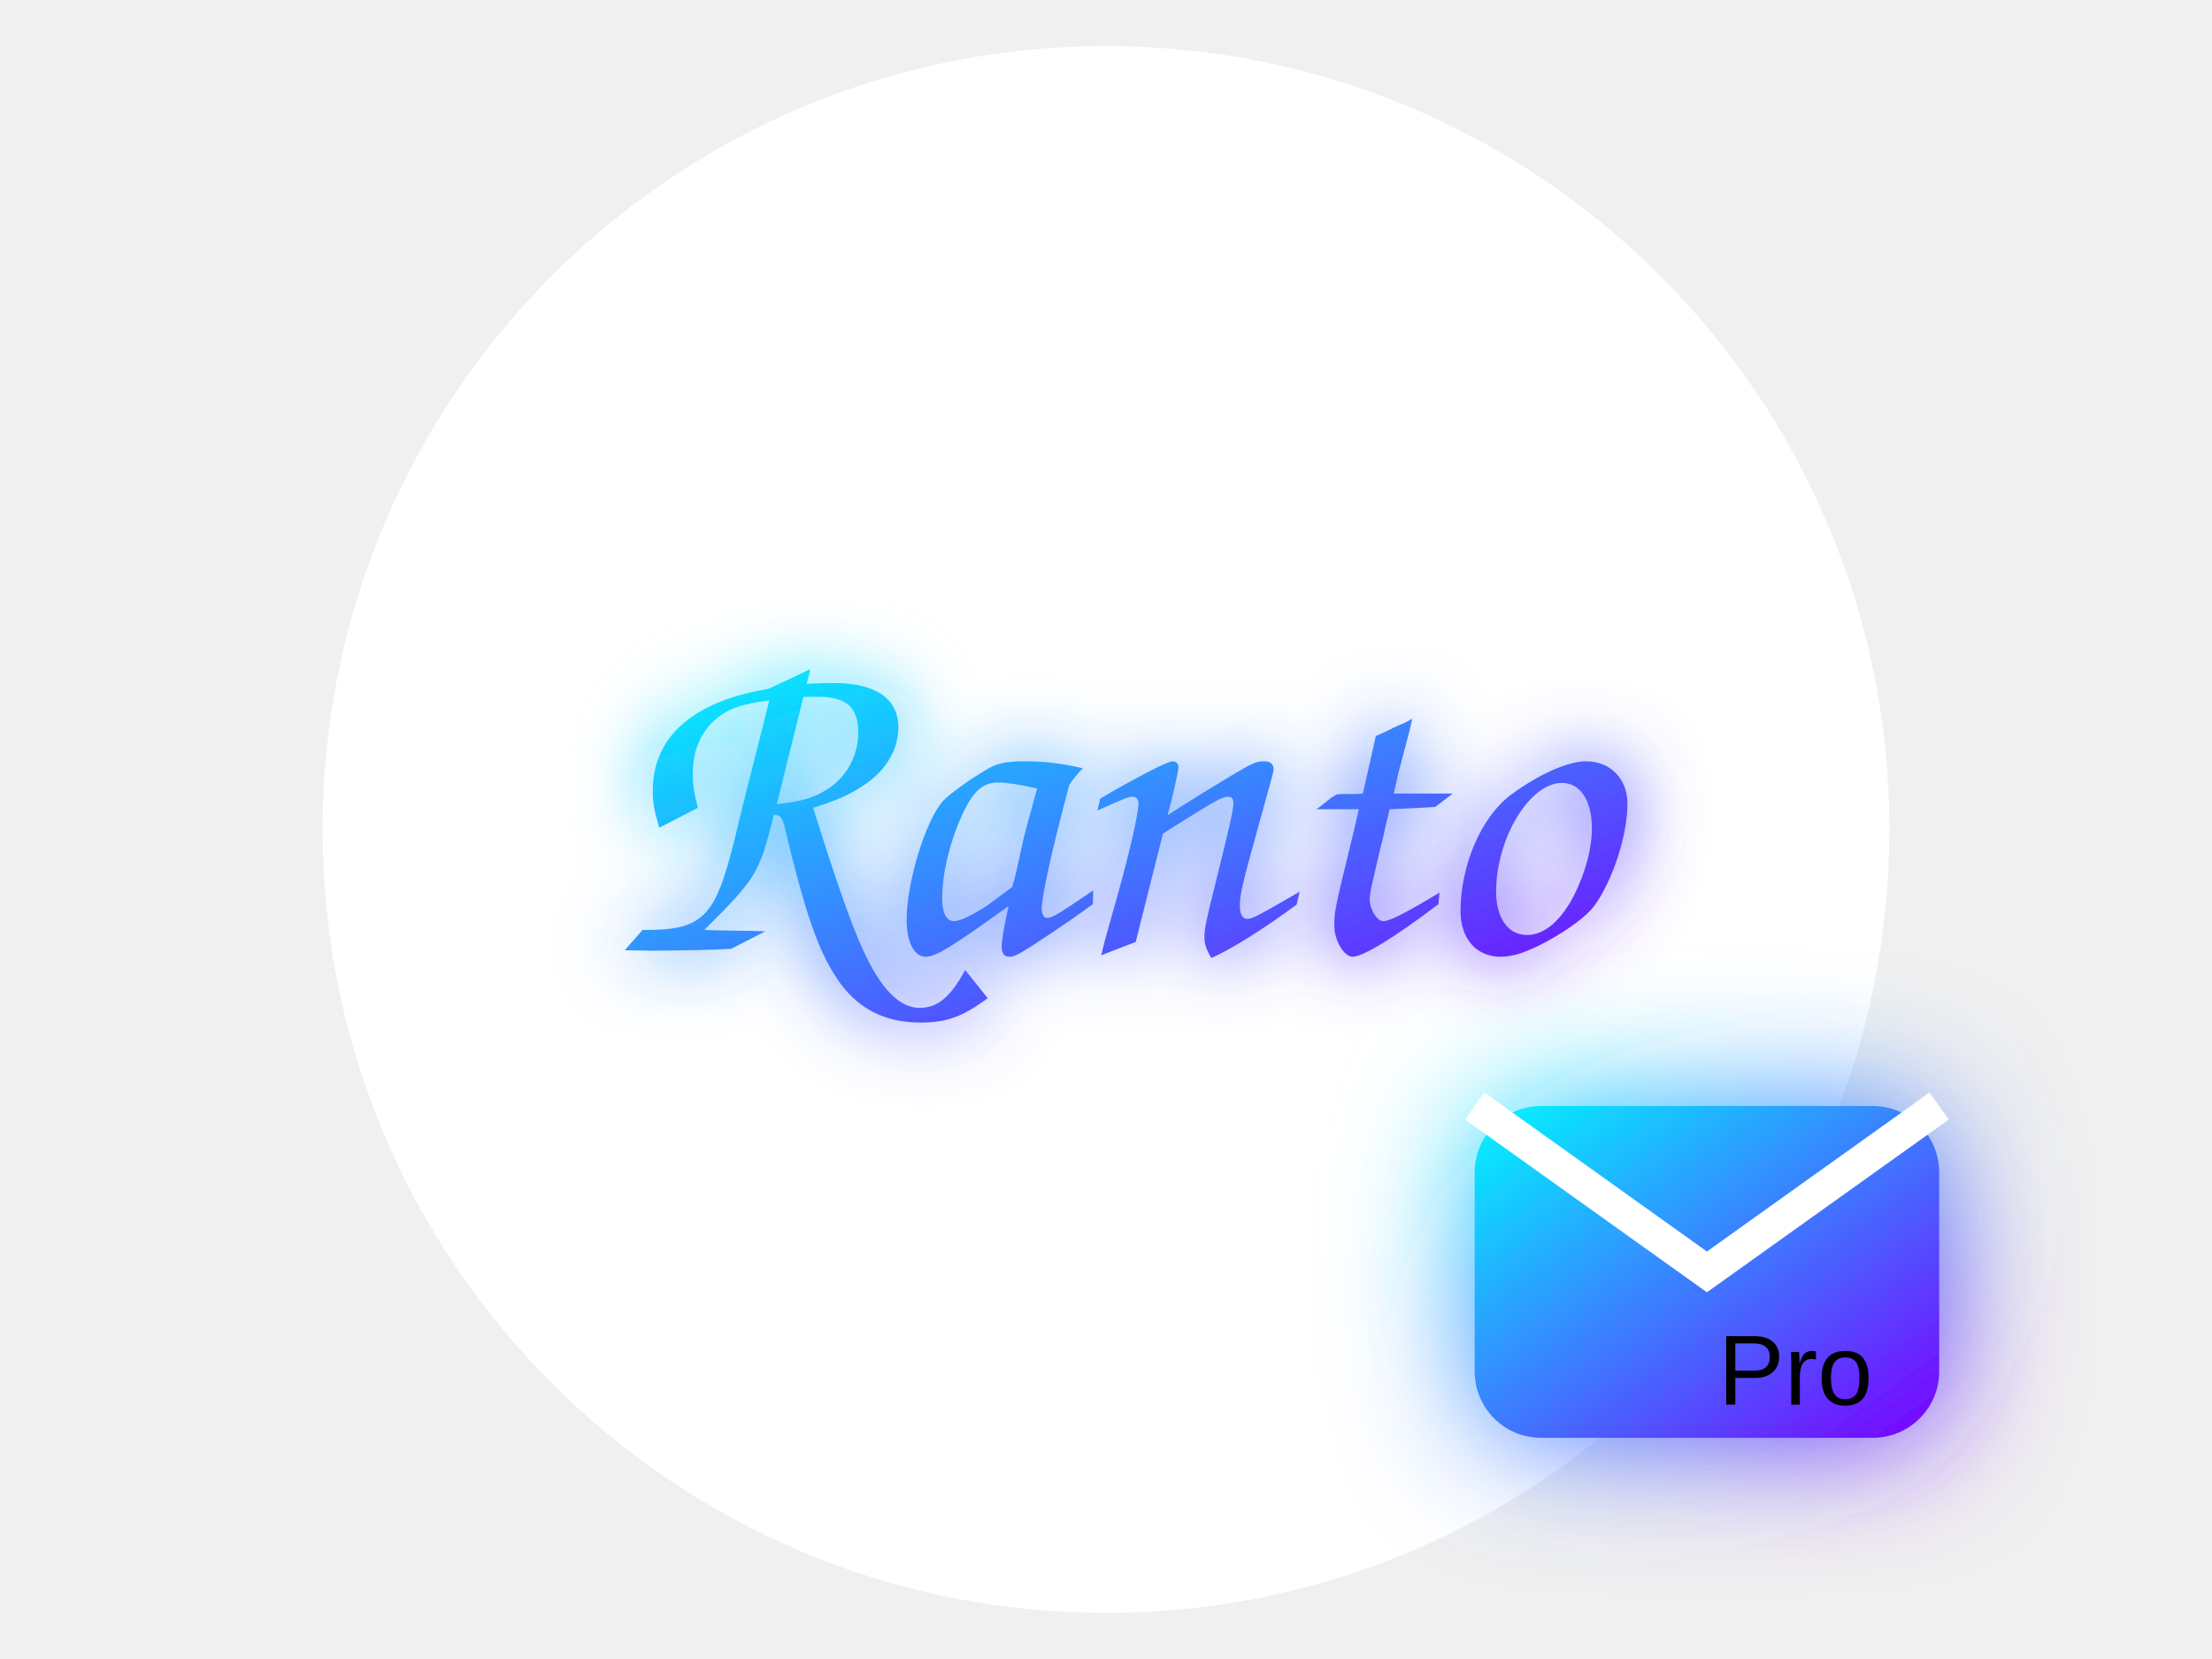
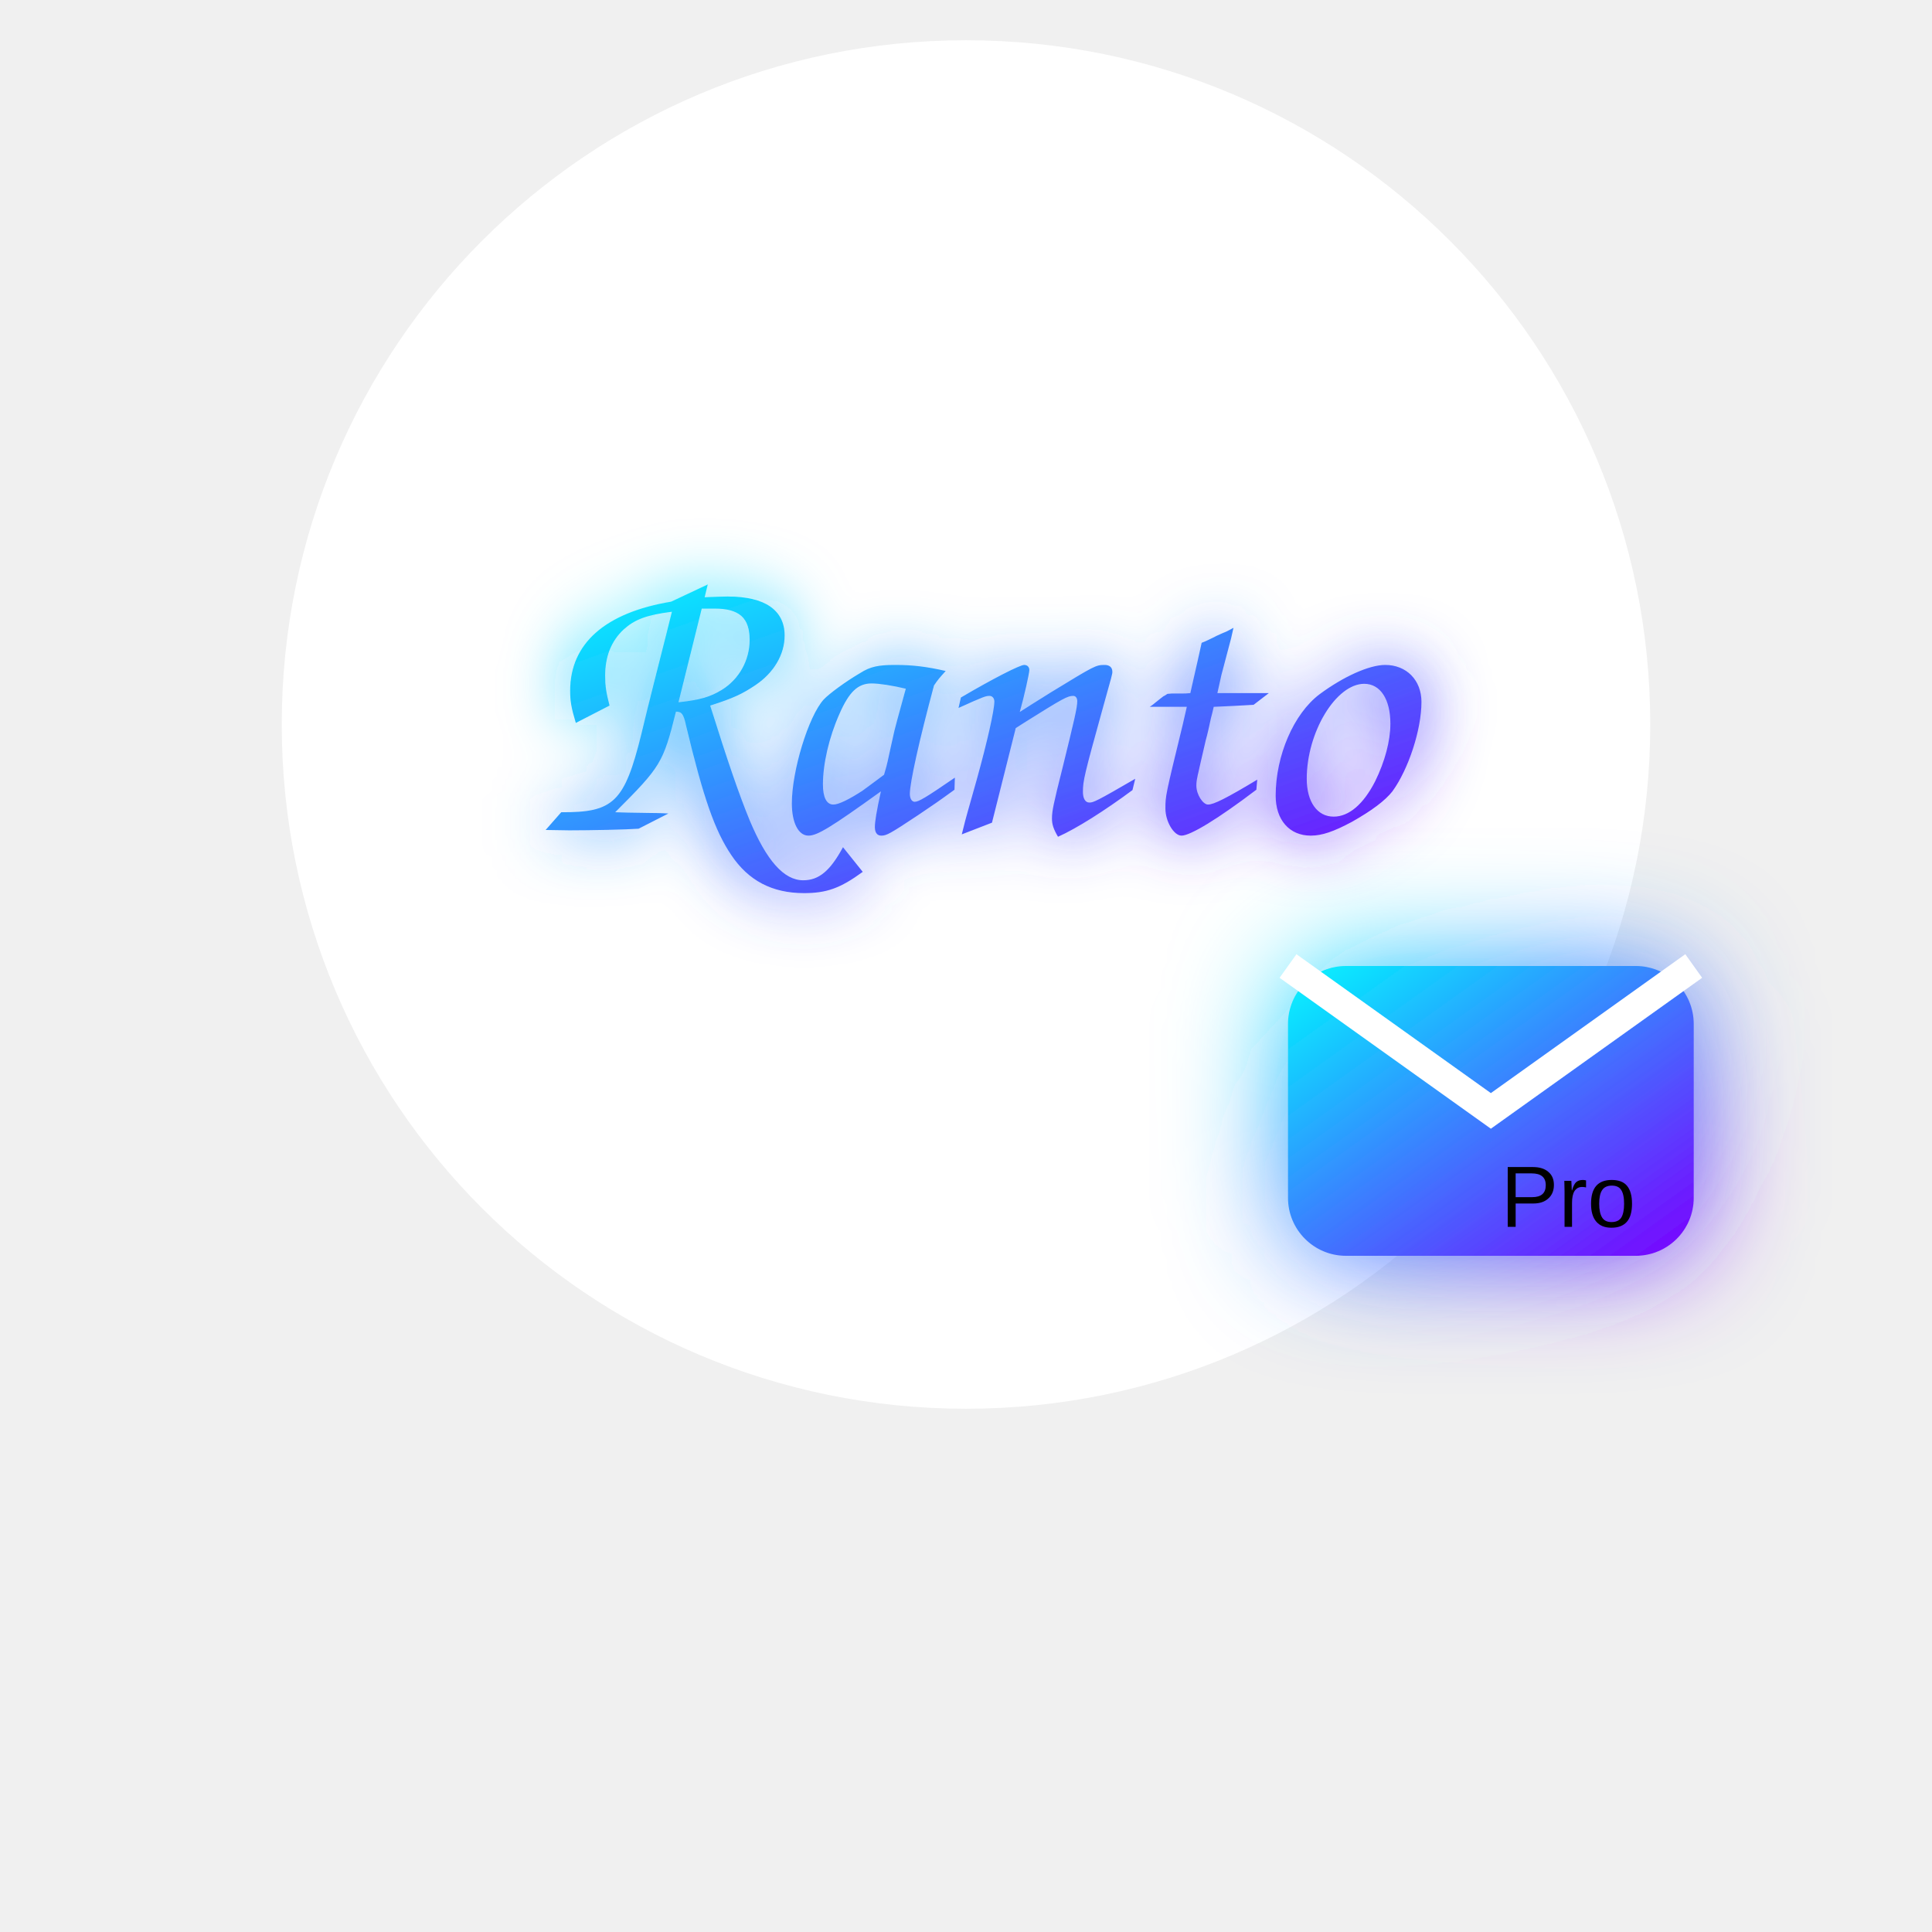
- <svg xmlns="http://www.w3.org/2000/svg" viewBox="0 0 240 180">
+ <svg xmlns="http://www.w3.org/2000/svg" viewBox="0 0 240 240">
  <defs>
    <linearGradient id="neonG" x1="0" x2="1" y1="0" y2="1">
      <stop offset="0" stop-color="#00f7ff" />
      <stop offset="1" stop-color="#7a00ff" />
    </linearGradient>
    <filter id="neonGlow" x="-50%" y="-50%" width="200%" height="200%">
      <feGaussianBlur in="SourceGraphic" stdDeviation="4" result="blur" />
      <feMerge>
        <feMergeNode in="blur" />
        <feMergeNode in="SourceGraphic" />
      </feMerge>
    </filter>
  </defs>
  <circle cx="120" cy="90" r="85" fill="#ffffff" />
-   <text x="50%" y="50%" text-anchor="middle" dominant-baseline="middle" font-family="'Great Vibes', cursive" font-size="50" fill="url(#neonG)" filter="url(#neonGlow)">Ranto</text>
+   <text x="120" y="90" text-anchor="middle" dominant-baseline="middle" font-family="'Great Vibes', cursive" font-size="50" fill="url(#neonG)" filter="url(#neonGlow)">Ranto</text>
  <g transform="translate(160, 120) scale(1.8)">
    <rect x="0" y="0" width="28" height="20" rx="4" ry="4" fill="url(#neonG)" filter="url(#neonGlow)" />
    <polyline points="0,0 14,10 28,0" fill="none" stroke="#ffffff" stroke-width="2" />
    <text x="24" y="18" font-family="Arial, sans-serif" font-size="6" fill="#000000" text-anchor="end">Pro</text>
  </g>
</svg>
